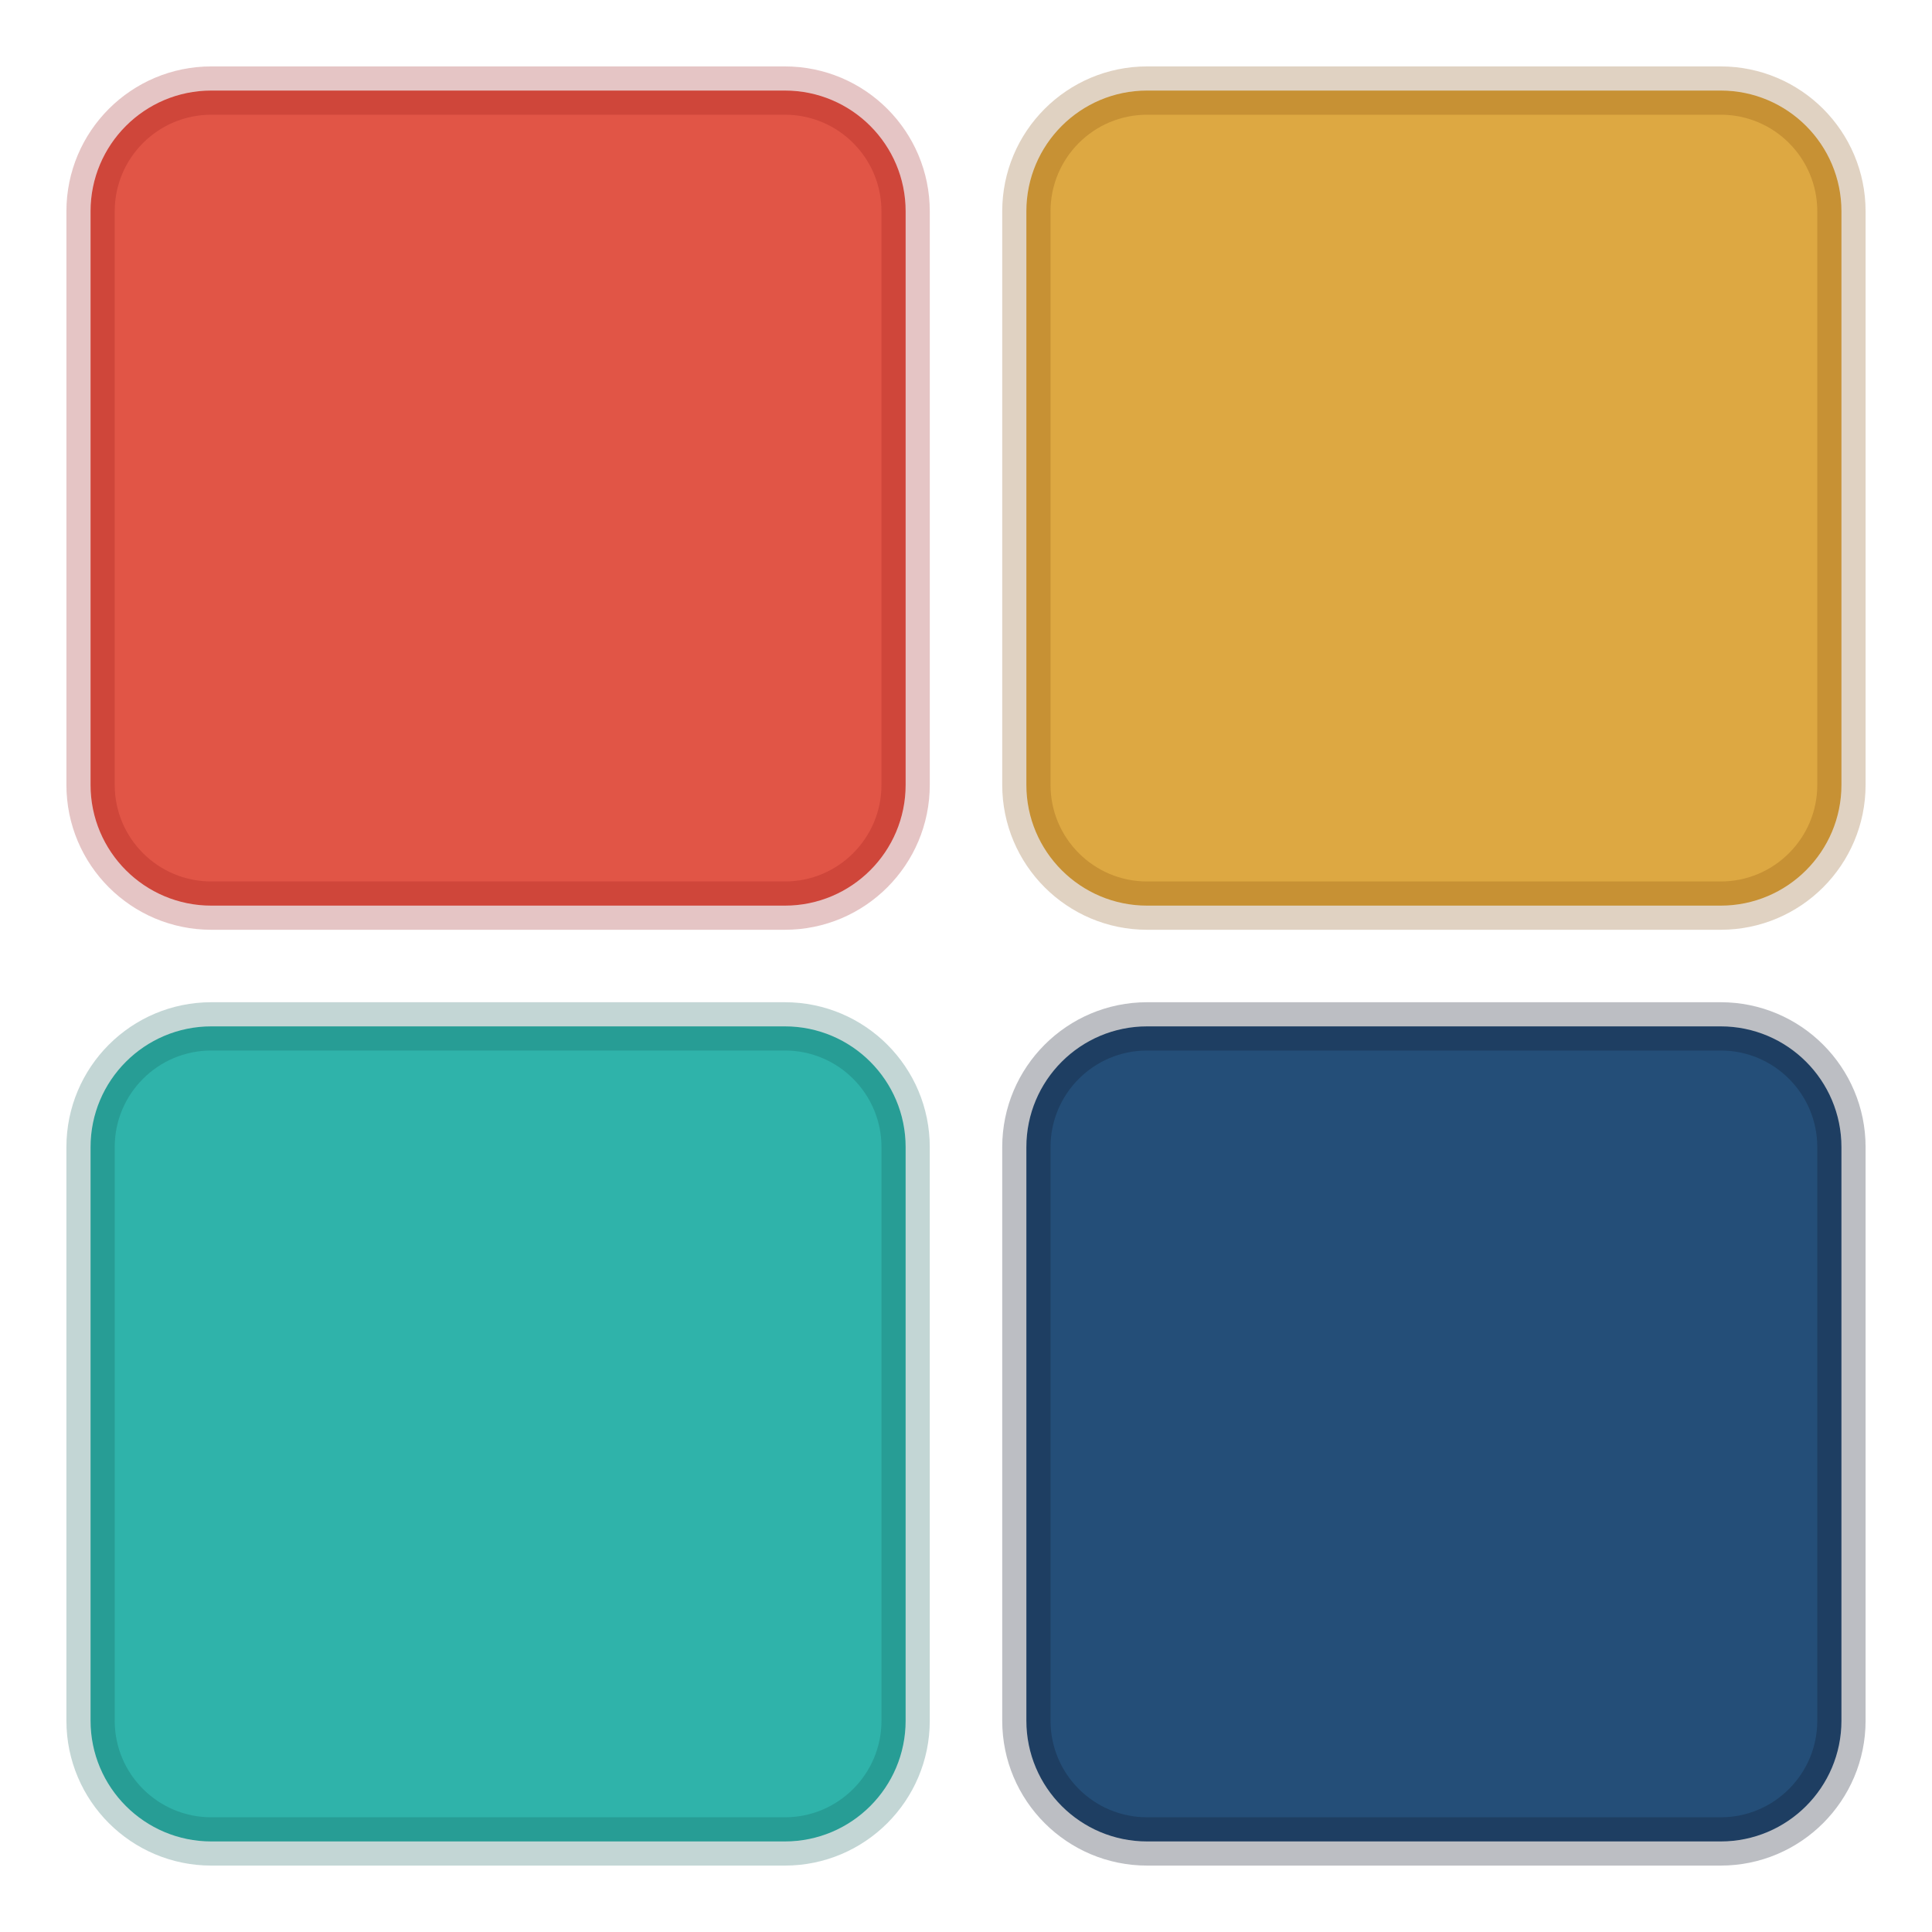
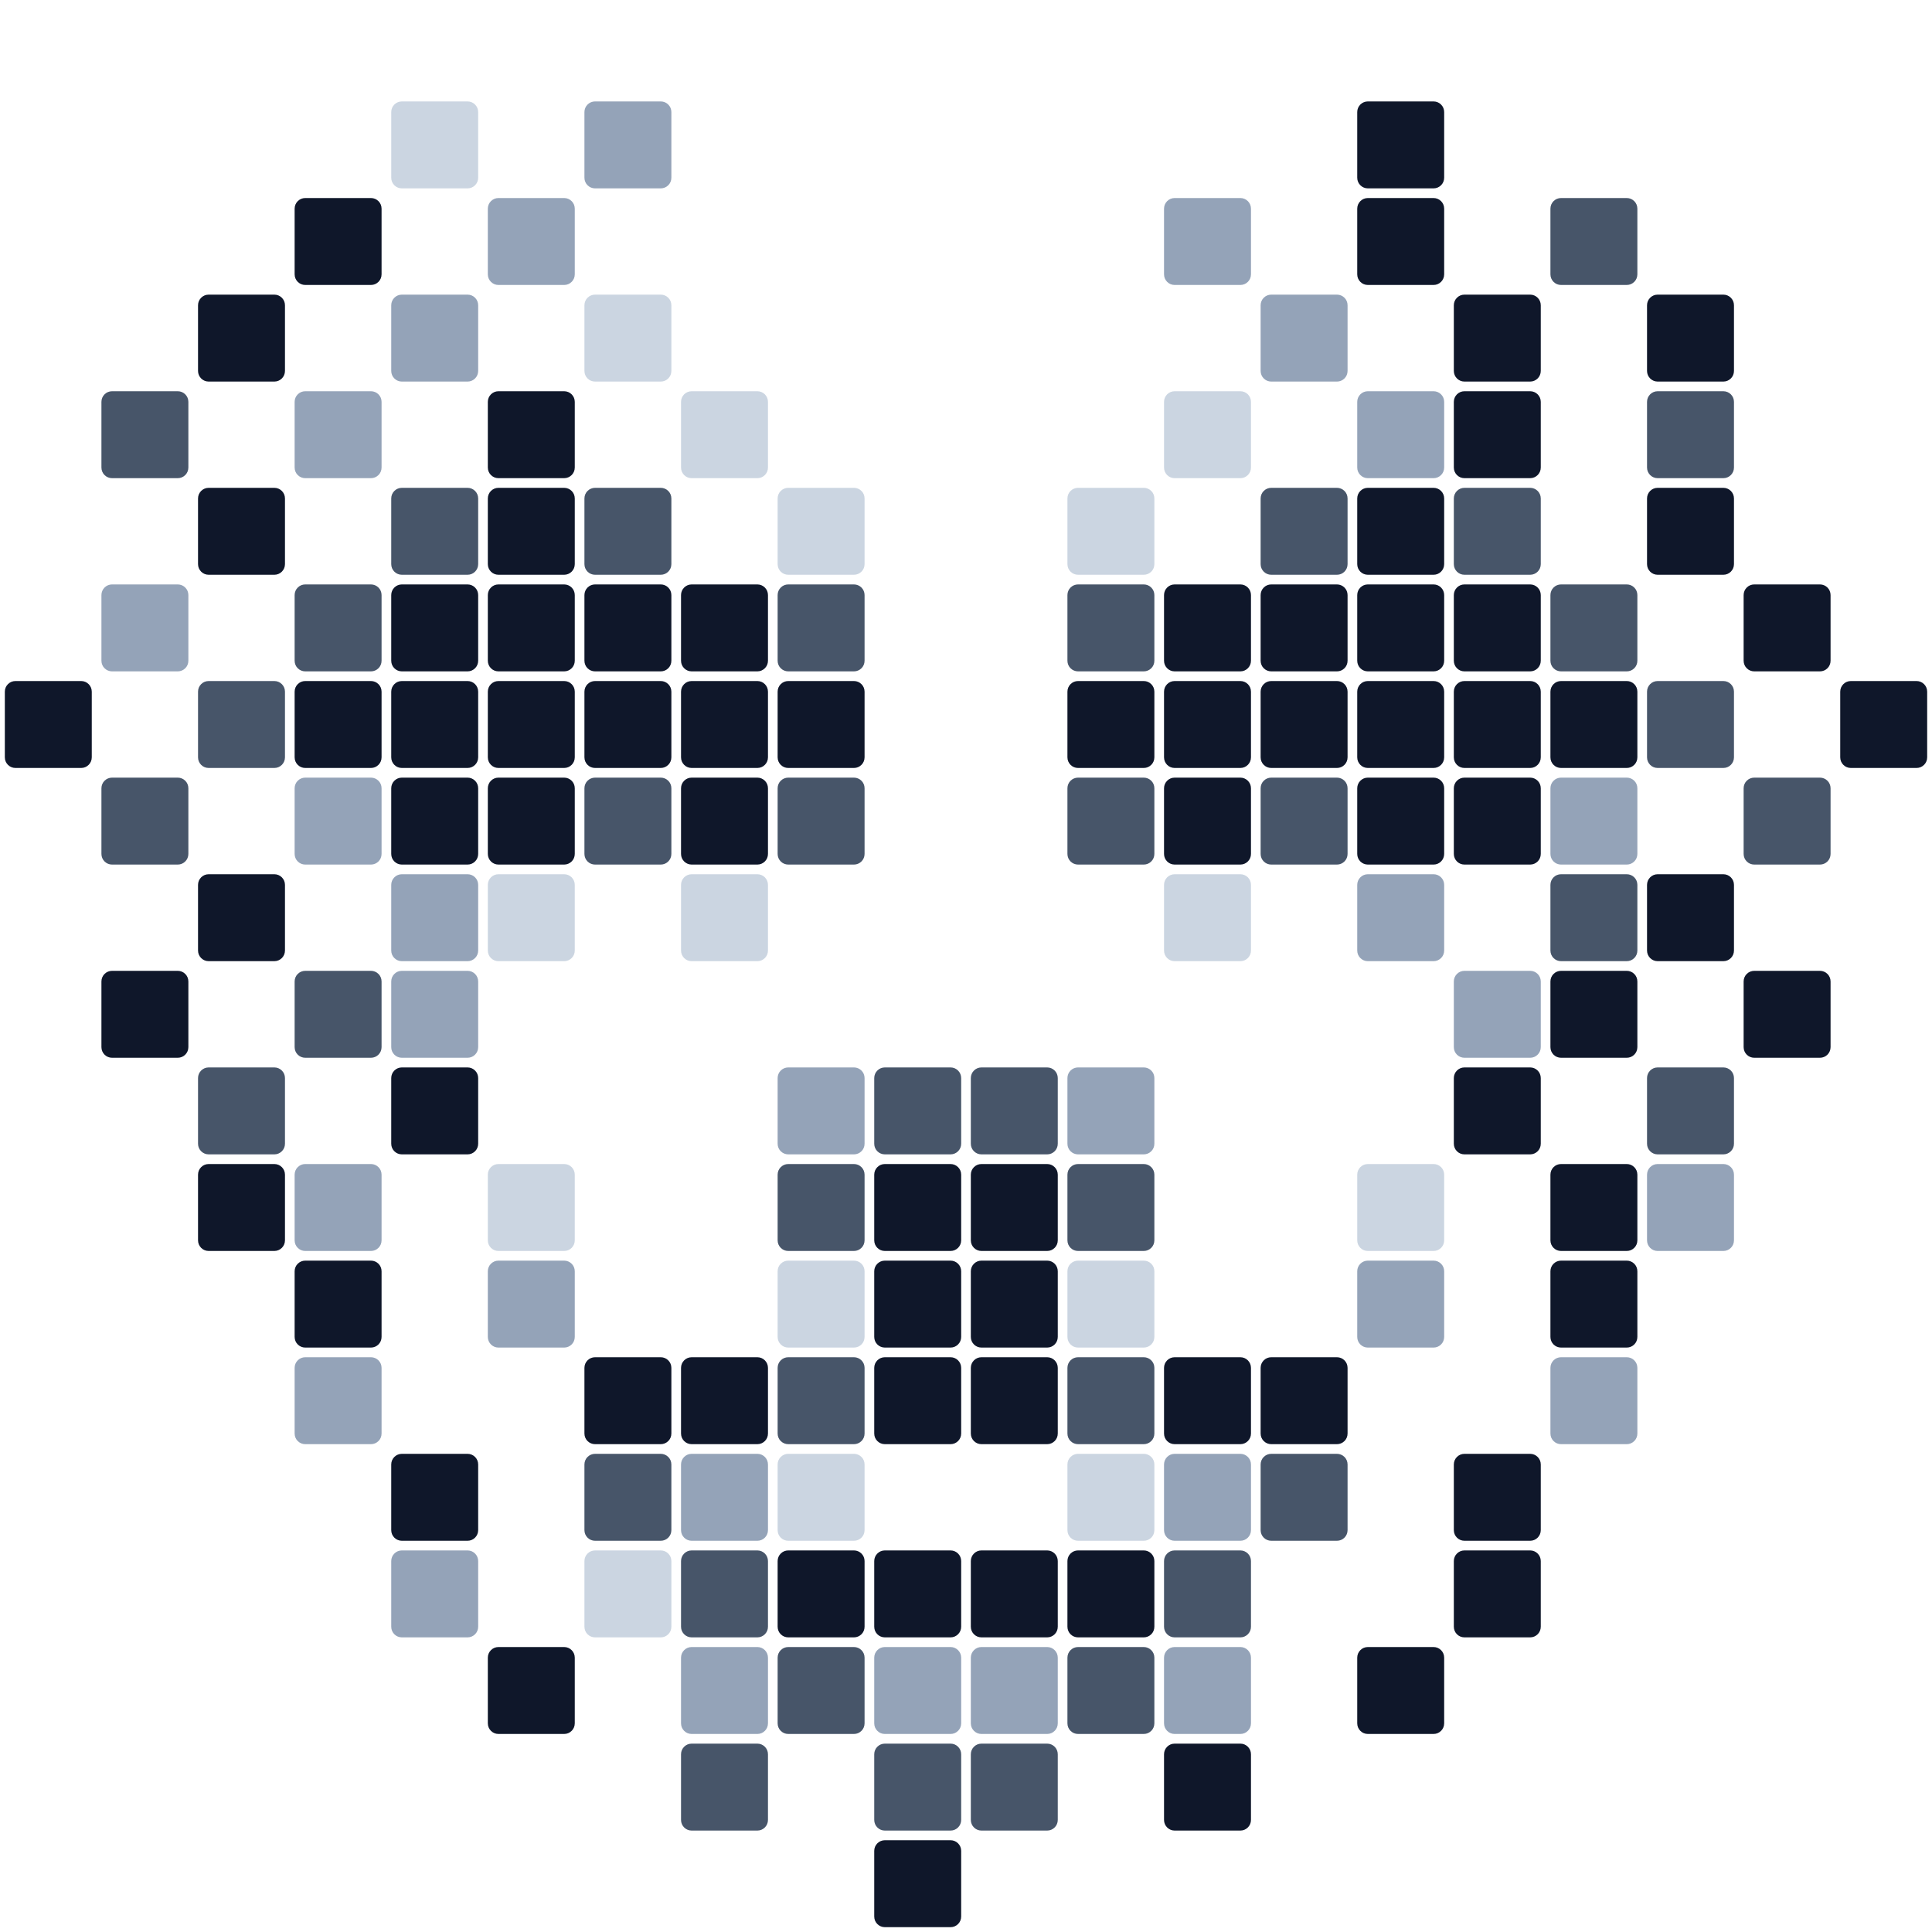
- <svg xmlns="http://www.w3.org/2000/svg" viewBox="0 0 32 32" fill="none">
-   <rect x="1.5" y="1.5" width="13.5" height="13.5" rx="2" fill="#E15546" stroke="#991B1B" stroke-opacity="0.25" stroke-width="0.8" />
-   <rect x="17" y="1.5" width="13.5" height="13.5" rx="2" fill="#DDA842" stroke="#854D0E" stroke-opacity="0.25" stroke-width="0.8" />
-   <rect x="1.5" y="17" width="13.5" height="13.5" rx="2" fill="#2FB3AA" stroke="#115E59" stroke-opacity="0.25" stroke-width="0.8" />
-   <rect x="17" y="17" width="13.5" height="13.5" rx="2" fill="#244E78" stroke="#0F172A" stroke-opacity="0.28" stroke-width="0.8" />
+ <svg xmlns="http://www.w3.org/2000/svg" viewBox="0 0 40 40" fill="none">
+   <rect x="8.1" y="2.1" width="1.8" height="1.8" rx="0.22" fill="#CBD5E1" />
+   <rect x="12.1" y="2.1" width="1.8" height="1.8" rx="0.22" fill="#94A3B8" />
+   <rect x="28.1" y="2.1" width="1.8" height="1.8" rx="0.22" fill="#0F172A" />
+   <rect x="6.1" y="4.1" width="1.8" height="1.8" rx="0.22" fill="#0F172A" />
+   <rect x="10.1" y="4.1" width="1.8" height="1.8" rx="0.22" fill="#94A3B8" />
+   <rect x="24.1" y="4.1" width="1.8" height="1.8" rx="0.22" fill="#94A3B8" />
+   <rect x="28.1" y="4.1" width="1.8" height="1.8" rx="0.22" fill="#0F172A" />
+   <rect x="32.1" y="4.1" width="1.8" height="1.8" rx="0.22" fill="#475569" />
+   <rect x="4.1" y="6.1" width="1.8" height="1.8" rx="0.22" fill="#0F172A" />
+   <rect x="8.1" y="6.1" width="1.8" height="1.8" rx="0.22" fill="#94A3B8" />
+   <rect x="12.1" y="6.1" width="1.8" height="1.8" rx="0.22" fill="#CBD5E1" />
+   <rect x="26.1" y="6.1" width="1.8" height="1.8" rx="0.22" fill="#94A3B8" />
+   <rect x="30.1" y="6.1" width="1.8" height="1.8" rx="0.22" fill="#0F172A" />
+   <rect x="34.1" y="6.1" width="1.8" height="1.8" rx="0.22" fill="#0F172A" />
+   <rect x="2.1" y="8.1" width="1.8" height="1.8" rx="0.22" fill="#475569" />
+   <rect x="6.1" y="8.1" width="1.8" height="1.8" rx="0.22" fill="#94A3B8" />
+   <rect x="10.1" y="8.1" width="1.8" height="1.8" rx="0.22" fill="#0F172A" />
+   <rect x="14.1" y="8.1" width="1.8" height="1.8" rx="0.22" fill="#CBD5E1" />
+   <rect x="24.1" y="8.1" width="1.8" height="1.8" rx="0.22" fill="#CBD5E1" />
+   <rect x="28.1" y="8.1" width="1.8" height="1.8" rx="0.22" fill="#94A3B8" />
+   <rect x="30.1" y="8.1" width="1.8" height="1.8" rx="0.22" fill="#0F172A" />
+   <rect x="34.1" y="8.1" width="1.8" height="1.8" rx="0.22" fill="#475569" />
+   <rect x="4.1" y="10.1" width="1.8" height="1.8" rx="0.22" fill="#0F172A" />
+   <rect x="8.1" y="10.1" width="1.8" height="1.8" rx="0.22" fill="#475569" />
+   <rect x="10.1" y="10.1" width="1.8" height="1.8" rx="0.22" fill="#0F172A" />
+   <rect x="12.1" y="10.1" width="1.8" height="1.8" rx="0.22" fill="#475569" />
+   <rect x="16.1" y="10.1" width="1.8" height="1.8" rx="0.22" fill="#CBD5E1" />
+   <rect x="22.1" y="10.1" width="1.8" height="1.8" rx="0.22" fill="#CBD5E1" />
+   <rect x="26.1" y="10.1" width="1.8" height="1.8" rx="0.22" fill="#475569" />
+   <rect x="28.1" y="10.1" width="1.8" height="1.8" rx="0.22" fill="#0F172A" />
+   <rect x="30.1" y="10.1" width="1.8" height="1.8" rx="0.22" fill="#475569" />
+   <rect x="34.1" y="10.1" width="1.8" height="1.8" rx="0.22" fill="#0F172A" />
+   <rect x="2.1" y="12.1" width="1.8" height="1.8" rx="0.22" fill="#94A3B8" />
+   <rect x="6.1" y="12.1" width="1.8" height="1.8" rx="0.22" fill="#475569" />
+   <rect x="8.1" y="12.1" width="1.8" height="1.8" rx="0.22" fill="#0F172A" />
+   <rect x="10.1" y="12.1" width="1.8" height="1.8" rx="0.22" fill="#0F172A" />
+   <rect x="12.1" y="12.1" width="1.8" height="1.8" rx="0.22" fill="#0F172A" />
+   <rect x="14.1" y="12.1" width="1.8" height="1.8" rx="0.22" fill="#0F172A" />
+   <rect x="16.1" y="12.1" width="1.8" height="1.8" rx="0.22" fill="#475569" />
+   <rect x="22.1" y="12.1" width="1.8" height="1.8" rx="0.22" fill="#475569" />
+   <rect x="24.1" y="12.1" width="1.8" height="1.8" rx="0.22" fill="#0F172A" />
+   <rect x="26.1" y="12.1" width="1.8" height="1.8" rx="0.22" fill="#0F172A" />
+   <rect x="28.1" y="12.1" width="1.8" height="1.8" rx="0.22" fill="#0F172A" />
+   <rect x="30.1" y="12.1" width="1.8" height="1.8" rx="0.22" fill="#0F172A" />
+   <rect x="32.1" y="12.1" width="1.8" height="1.8" rx="0.22" fill="#475569" />
+   <rect x="36.1" y="12.1" width="1.8" height="1.8" rx="0.22" fill="#0F172A" />
+   <rect x="0.1" y="14.1" width="1.8" height="1.8" rx="0.22" fill="#0F172A" />
+   <rect x="4.1" y="14.1" width="1.8" height="1.8" rx="0.22" fill="#475569" />
+   <rect x="6.1" y="14.1" width="1.8" height="1.8" rx="0.22" fill="#0F172A" />
+   <rect x="8.1" y="14.1" width="1.8" height="1.8" rx="0.22" fill="#0F172A" />
+   <rect x="10.1" y="14.1" width="1.8" height="1.8" rx="0.22" fill="#0F172A" />
+   <rect x="12.1" y="14.1" width="1.8" height="1.8" rx="0.22" fill="#0F172A" />
+   <rect x="14.1" y="14.1" width="1.8" height="1.8" rx="0.22" fill="#0F172A" />
+   <rect x="16.1" y="14.1" width="1.8" height="1.8" rx="0.22" fill="#0F172A" />
+   <rect x="22.1" y="14.1" width="1.8" height="1.8" rx="0.22" fill="#0F172A" />
+   <rect x="24.1" y="14.1" width="1.8" height="1.8" rx="0.22" fill="#0F172A" />
+   <rect x="26.1" y="14.1" width="1.8" height="1.8" rx="0.22" fill="#0F172A" />
+   <rect x="28.1" y="14.1" width="1.8" height="1.8" rx="0.22" fill="#0F172A" />
+   <rect x="30.1" y="14.1" width="1.8" height="1.8" rx="0.22" fill="#0F172A" />
+   <rect x="32.1" y="14.1" width="1.8" height="1.8" rx="0.22" fill="#0F172A" />
+   <rect x="34.1" y="14.1" width="1.8" height="1.8" rx="0.22" fill="#475569" />
+   <rect x="38.1" y="14.1" width="1.8" height="1.8" rx="0.22" fill="#0F172A" />
+   <rect x="2.1" y="16.1" width="1.8" height="1.8" rx="0.22" fill="#475569" />
+   <rect x="6.1" y="16.1" width="1.8" height="1.8" rx="0.22" fill="#94A3B8" />
+   <rect x="8.1" y="16.1" width="1.8" height="1.8" rx="0.22" fill="#0F172A" />
+   <rect x="10.1" y="16.1" width="1.8" height="1.8" rx="0.22" fill="#0F172A" />
+   <rect x="12.1" y="16.1" width="1.8" height="1.8" rx="0.22" fill="#475569" />
+   <rect x="14.1" y="16.1" width="1.8" height="1.8" rx="0.22" fill="#0F172A" />
+   <rect x="16.1" y="16.1" width="1.8" height="1.8" rx="0.22" fill="#475569" />
+   <rect x="22.1" y="16.1" width="1.8" height="1.8" rx="0.22" fill="#475569" />
+   <rect x="24.1" y="16.1" width="1.8" height="1.8" rx="0.22" fill="#0F172A" />
+   <rect x="26.1" y="16.1" width="1.8" height="1.8" rx="0.22" fill="#475569" />
+   <rect x="28.1" y="16.1" width="1.8" height="1.8" rx="0.22" fill="#0F172A" />
+   <rect x="30.1" y="16.1" width="1.8" height="1.8" rx="0.22" fill="#0F172A" />
+   <rect x="32.1" y="16.1" width="1.8" height="1.8" rx="0.22" fill="#94A3B8" />
+   <rect x="36.1" y="16.1" width="1.8" height="1.8" rx="0.22" fill="#475569" />
+   <rect x="4.1" y="18.1" width="1.8" height="1.8" rx="0.22" fill="#0F172A" />
+   <rect x="8.1" y="18.1" width="1.8" height="1.8" rx="0.22" fill="#94A3B8" />
+   <rect x="10.1" y="18.1" width="1.8" height="1.8" rx="0.22" fill="#CBD5E1" />
+   <rect x="14.1" y="18.1" width="1.8" height="1.8" rx="0.22" fill="#CBD5E1" />
+   <rect x="24.1" y="18.1" width="1.8" height="1.8" rx="0.22" fill="#CBD5E1" />
+   <rect x="28.1" y="18.1" width="1.8" height="1.8" rx="0.22" fill="#94A3B8" />
+   <rect x="32.1" y="18.1" width="1.8" height="1.8" rx="0.22" fill="#475569" />
+   <rect x="34.1" y="18.1" width="1.8" height="1.8" rx="0.22" fill="#0F172A" />
+   <rect x="2.1" y="20.1" width="1.8" height="1.8" rx="0.22" fill="#0F172A" />
+   <rect x="6.1" y="20.1" width="1.8" height="1.8" rx="0.22" fill="#475569" />
+   <rect x="8.1" y="20.1" width="1.8" height="1.8" rx="0.22" fill="#94A3B8" />
+   <rect x="30.1" y="20.1" width="1.8" height="1.8" rx="0.22" fill="#94A3B8" />
+   <rect x="32.1" y="20.1" width="1.8" height="1.8" rx="0.22" fill="#0F172A" />
+   <rect x="36.1" y="20.1" width="1.8" height="1.8" rx="0.22" fill="#0F172A" />
+   <rect x="4.1" y="22.1" width="1.8" height="1.8" rx="0.22" fill="#475569" />
+   <rect x="8.1" y="22.1" width="1.8" height="1.8" rx="0.22" fill="#0F172A" />
+   <rect x="16.1" y="22.1" width="1.8" height="1.8" rx="0.22" fill="#94A3B8" />
+   <rect x="18.1" y="22.1" width="1.8" height="1.8" rx="0.22" fill="#475569" />
+   <rect x="20.1" y="22.1" width="1.8" height="1.8" rx="0.22" fill="#475569" />
+   <rect x="22.1" y="22.1" width="1.8" height="1.8" rx="0.22" fill="#94A3B8" />
+   <rect x="30.1" y="22.1" width="1.8" height="1.8" rx="0.22" fill="#0F172A" />
+   <rect x="34.1" y="22.1" width="1.8" height="1.8" rx="0.22" fill="#475569" />
+   <rect x="4.1" y="24.1" width="1.8" height="1.8" rx="0.22" fill="#0F172A" />
+   <rect x="6.1" y="24.1" width="1.8" height="1.8" rx="0.22" fill="#94A3B8" />
+   <rect x="10.1" y="24.1" width="1.8" height="1.8" rx="0.22" fill="#CBD5E1" />
+   <rect x="16.1" y="24.1" width="1.8" height="1.8" rx="0.22" fill="#475569" />
+   <rect x="18.1" y="24.1" width="1.8" height="1.8" rx="0.22" fill="#0F172A" />
+   <rect x="20.1" y="24.1" width="1.8" height="1.8" rx="0.22" fill="#0F172A" />
+   <rect x="22.1" y="24.1" width="1.8" height="1.8" rx="0.22" fill="#475569" />
+   <rect x="28.1" y="24.1" width="1.8" height="1.8" rx="0.22" fill="#CBD5E1" />
+   <rect x="32.1" y="24.1" width="1.8" height="1.8" rx="0.22" fill="#0F172A" />
+   <rect x="34.1" y="24.1" width="1.8" height="1.8" rx="0.22" fill="#94A3B8" />
+   <rect x="6.1" y="26.1" width="1.8" height="1.8" rx="0.22" fill="#0F172A" />
+   <rect x="10.1" y="26.1" width="1.8" height="1.8" rx="0.22" fill="#94A3B8" />
+   <rect x="16.1" y="26.1" width="1.8" height="1.8" rx="0.22" fill="#CBD5E1" />
+   <rect x="18.1" y="26.1" width="1.8" height="1.8" rx="0.22" fill="#0F172A" />
+   <rect x="20.1" y="26.1" width="1.8" height="1.8" rx="0.22" fill="#0F172A" />
+   <rect x="22.1" y="26.1" width="1.8" height="1.8" rx="0.22" fill="#CBD5E1" />
+   <rect x="28.1" y="26.1" width="1.8" height="1.8" rx="0.22" fill="#94A3B8" />
+   <rect x="32.1" y="26.1" width="1.8" height="1.8" rx="0.22" fill="#0F172A" />
+   <rect x="6.1" y="28.1" width="1.8" height="1.8" rx="0.22" fill="#94A3B8" />
+   <rect x="12.1" y="28.1" width="1.8" height="1.8" rx="0.22" fill="#0F172A" />
+   <rect x="14.1" y="28.1" width="1.8" height="1.8" rx="0.22" fill="#0F172A" />
+   <rect x="16.1" y="28.1" width="1.8" height="1.8" rx="0.22" fill="#475569" />
+   <rect x="18.1" y="28.1" width="1.8" height="1.8" rx="0.22" fill="#0F172A" />
+   <rect x="20.1" y="28.1" width="1.8" height="1.8" rx="0.22" fill="#0F172A" />
+   <rect x="22.1" y="28.1" width="1.8" height="1.8" rx="0.22" fill="#475569" />
+   <rect x="24.1" y="28.1" width="1.8" height="1.8" rx="0.22" fill="#0F172A" />
+   <rect x="26.1" y="28.1" width="1.8" height="1.8" rx="0.22" fill="#0F172A" />
+   <rect x="32.1" y="28.1" width="1.8" height="1.8" rx="0.22" fill="#94A3B8" />
+   <rect x="8.1" y="30.1" width="1.8" height="1.8" rx="0.22" fill="#0F172A" />
+   <rect x="12.1" y="30.1" width="1.8" height="1.8" rx="0.22" fill="#475569" />
+   <rect x="14.1" y="30.1" width="1.8" height="1.8" rx="0.22" fill="#94A3B8" />
+   <rect x="16.1" y="30.1" width="1.8" height="1.8" rx="0.22" fill="#CBD5E1" />
+   <rect x="22.1" y="30.1" width="1.8" height="1.8" rx="0.22" fill="#CBD5E1" />
+   <rect x="24.1" y="30.1" width="1.8" height="1.8" rx="0.22" fill="#94A3B8" />
+   <rect x="26.1" y="30.1" width="1.8" height="1.8" rx="0.22" fill="#475569" />
+   <rect x="30.1" y="30.1" width="1.8" height="1.8" rx="0.22" fill="#0F172A" />
+   <rect x="8.1" y="32.1" width="1.8" height="1.8" rx="0.22" fill="#94A3B8" />
+   <rect x="12.1" y="32.1" width="1.8" height="1.8" rx="0.22" fill="#CBD5E1" />
+   <rect x="14.1" y="32.1" width="1.8" height="1.8" rx="0.22" fill="#475569" />
+   <rect x="16.1" y="32.1" width="1.8" height="1.8" rx="0.22" fill="#0F172A" />
+   <rect x="18.1" y="32.1" width="1.8" height="1.8" rx="0.22" fill="#0F172A" />
+   <rect x="20.1" y="32.1" width="1.8" height="1.8" rx="0.22" fill="#0F172A" />
+   <rect x="22.1" y="32.1" width="1.8" height="1.8" rx="0.22" fill="#0F172A" />
+   <rect x="24.1" y="32.1" width="1.8" height="1.8" rx="0.22" fill="#475569" />
+   <rect x="30.1" y="32.1" width="1.8" height="1.8" rx="0.22" fill="#0F172A" />
+   <rect x="10.1" y="34.1" width="1.8" height="1.8" rx="0.22" fill="#0F172A" />
+   <rect x="14.1" y="34.1" width="1.8" height="1.8" rx="0.22" fill="#94A3B8" />
+   <rect x="16.1" y="34.1" width="1.8" height="1.8" rx="0.22" fill="#475569" />
+   <rect x="18.1" y="34.1" width="1.8" height="1.8" rx="0.22" fill="#94A3B8" />
+   <rect x="20.1" y="34.1" width="1.8" height="1.8" rx="0.22" fill="#94A3B8" />
+   <rect x="22.1" y="34.1" width="1.8" height="1.8" rx="0.22" fill="#475569" />
+   <rect x="24.1" y="34.1" width="1.8" height="1.8" rx="0.22" fill="#94A3B8" />
+   <rect x="28.1" y="34.1" width="1.8" height="1.8" rx="0.22" fill="#0F172A" />
+   <rect x="14.1" y="36.1" width="1.8" height="1.8" rx="0.22" fill="#475569" />
+   <rect x="18.1" y="36.1" width="1.8" height="1.8" rx="0.22" fill="#475569" />
+   <rect x="20.1" y="36.1" width="1.8" height="1.8" rx="0.22" fill="#475569" />
+   <rect x="24.1" y="36.1" width="1.8" height="1.8" rx="0.22" fill="#0F172A" />
+   <rect x="18.1" y="38.1" width="1.8" height="1.8" rx="0.22" fill="#0F172A" />
</svg>
